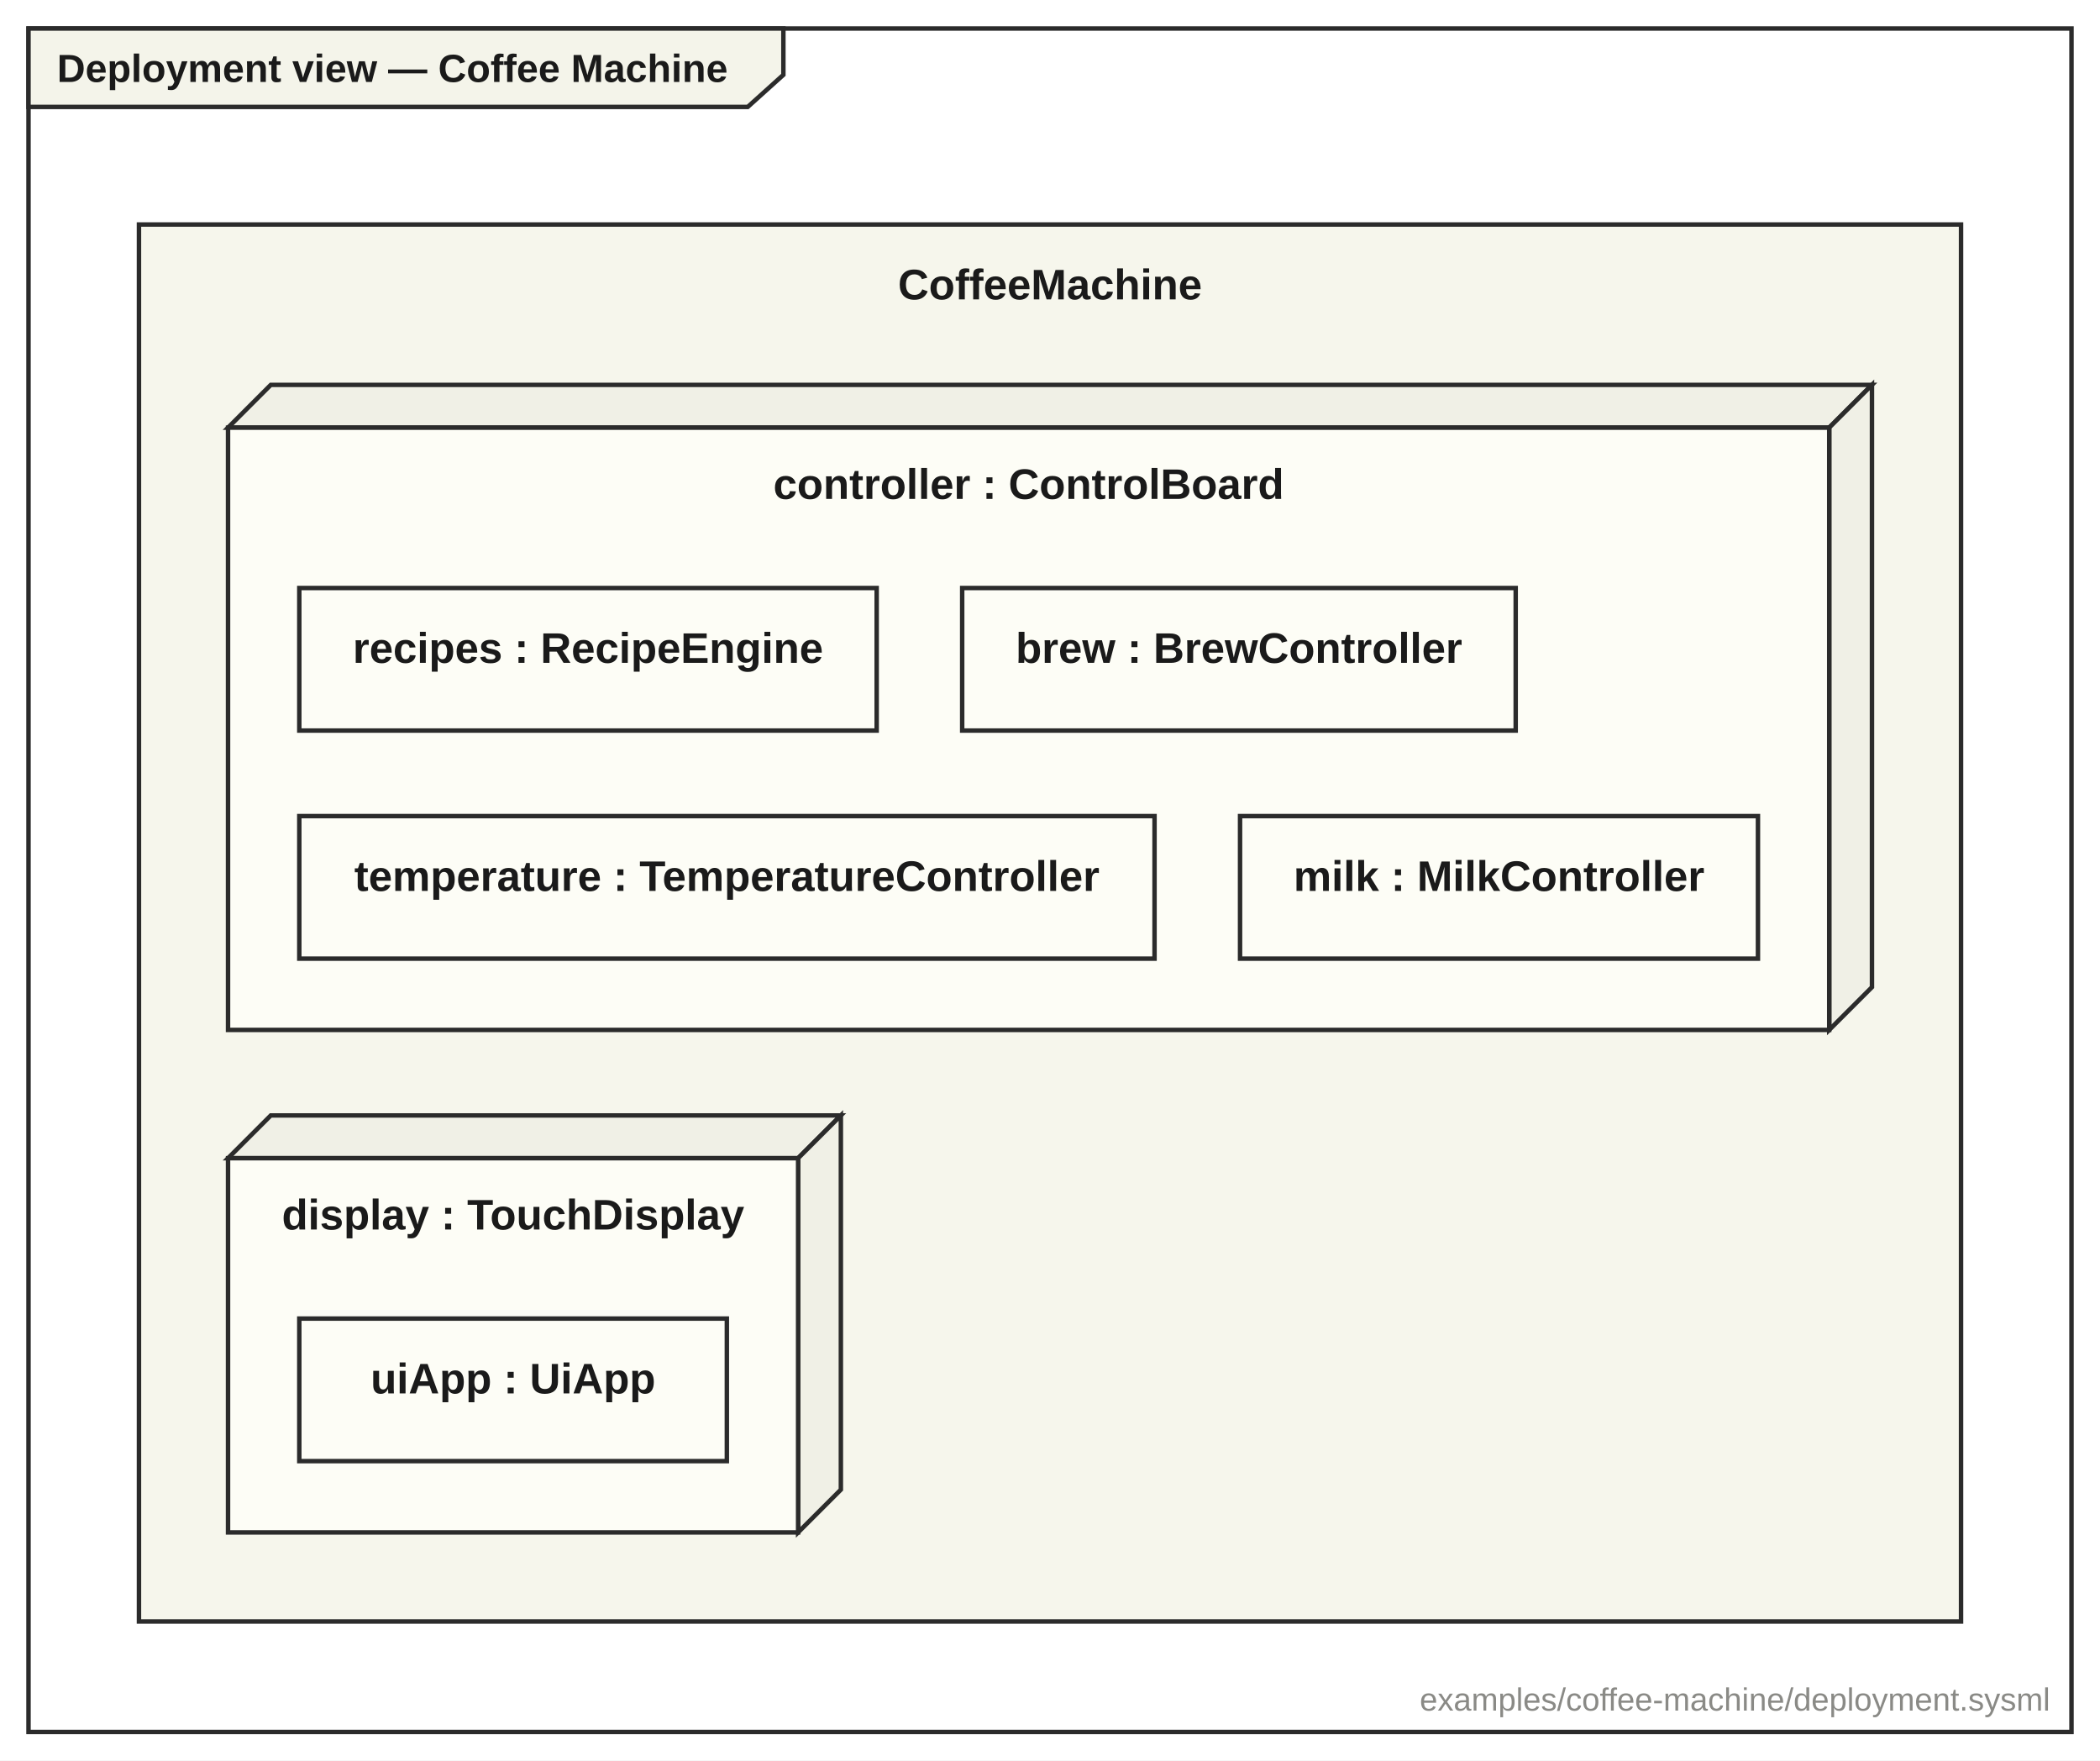
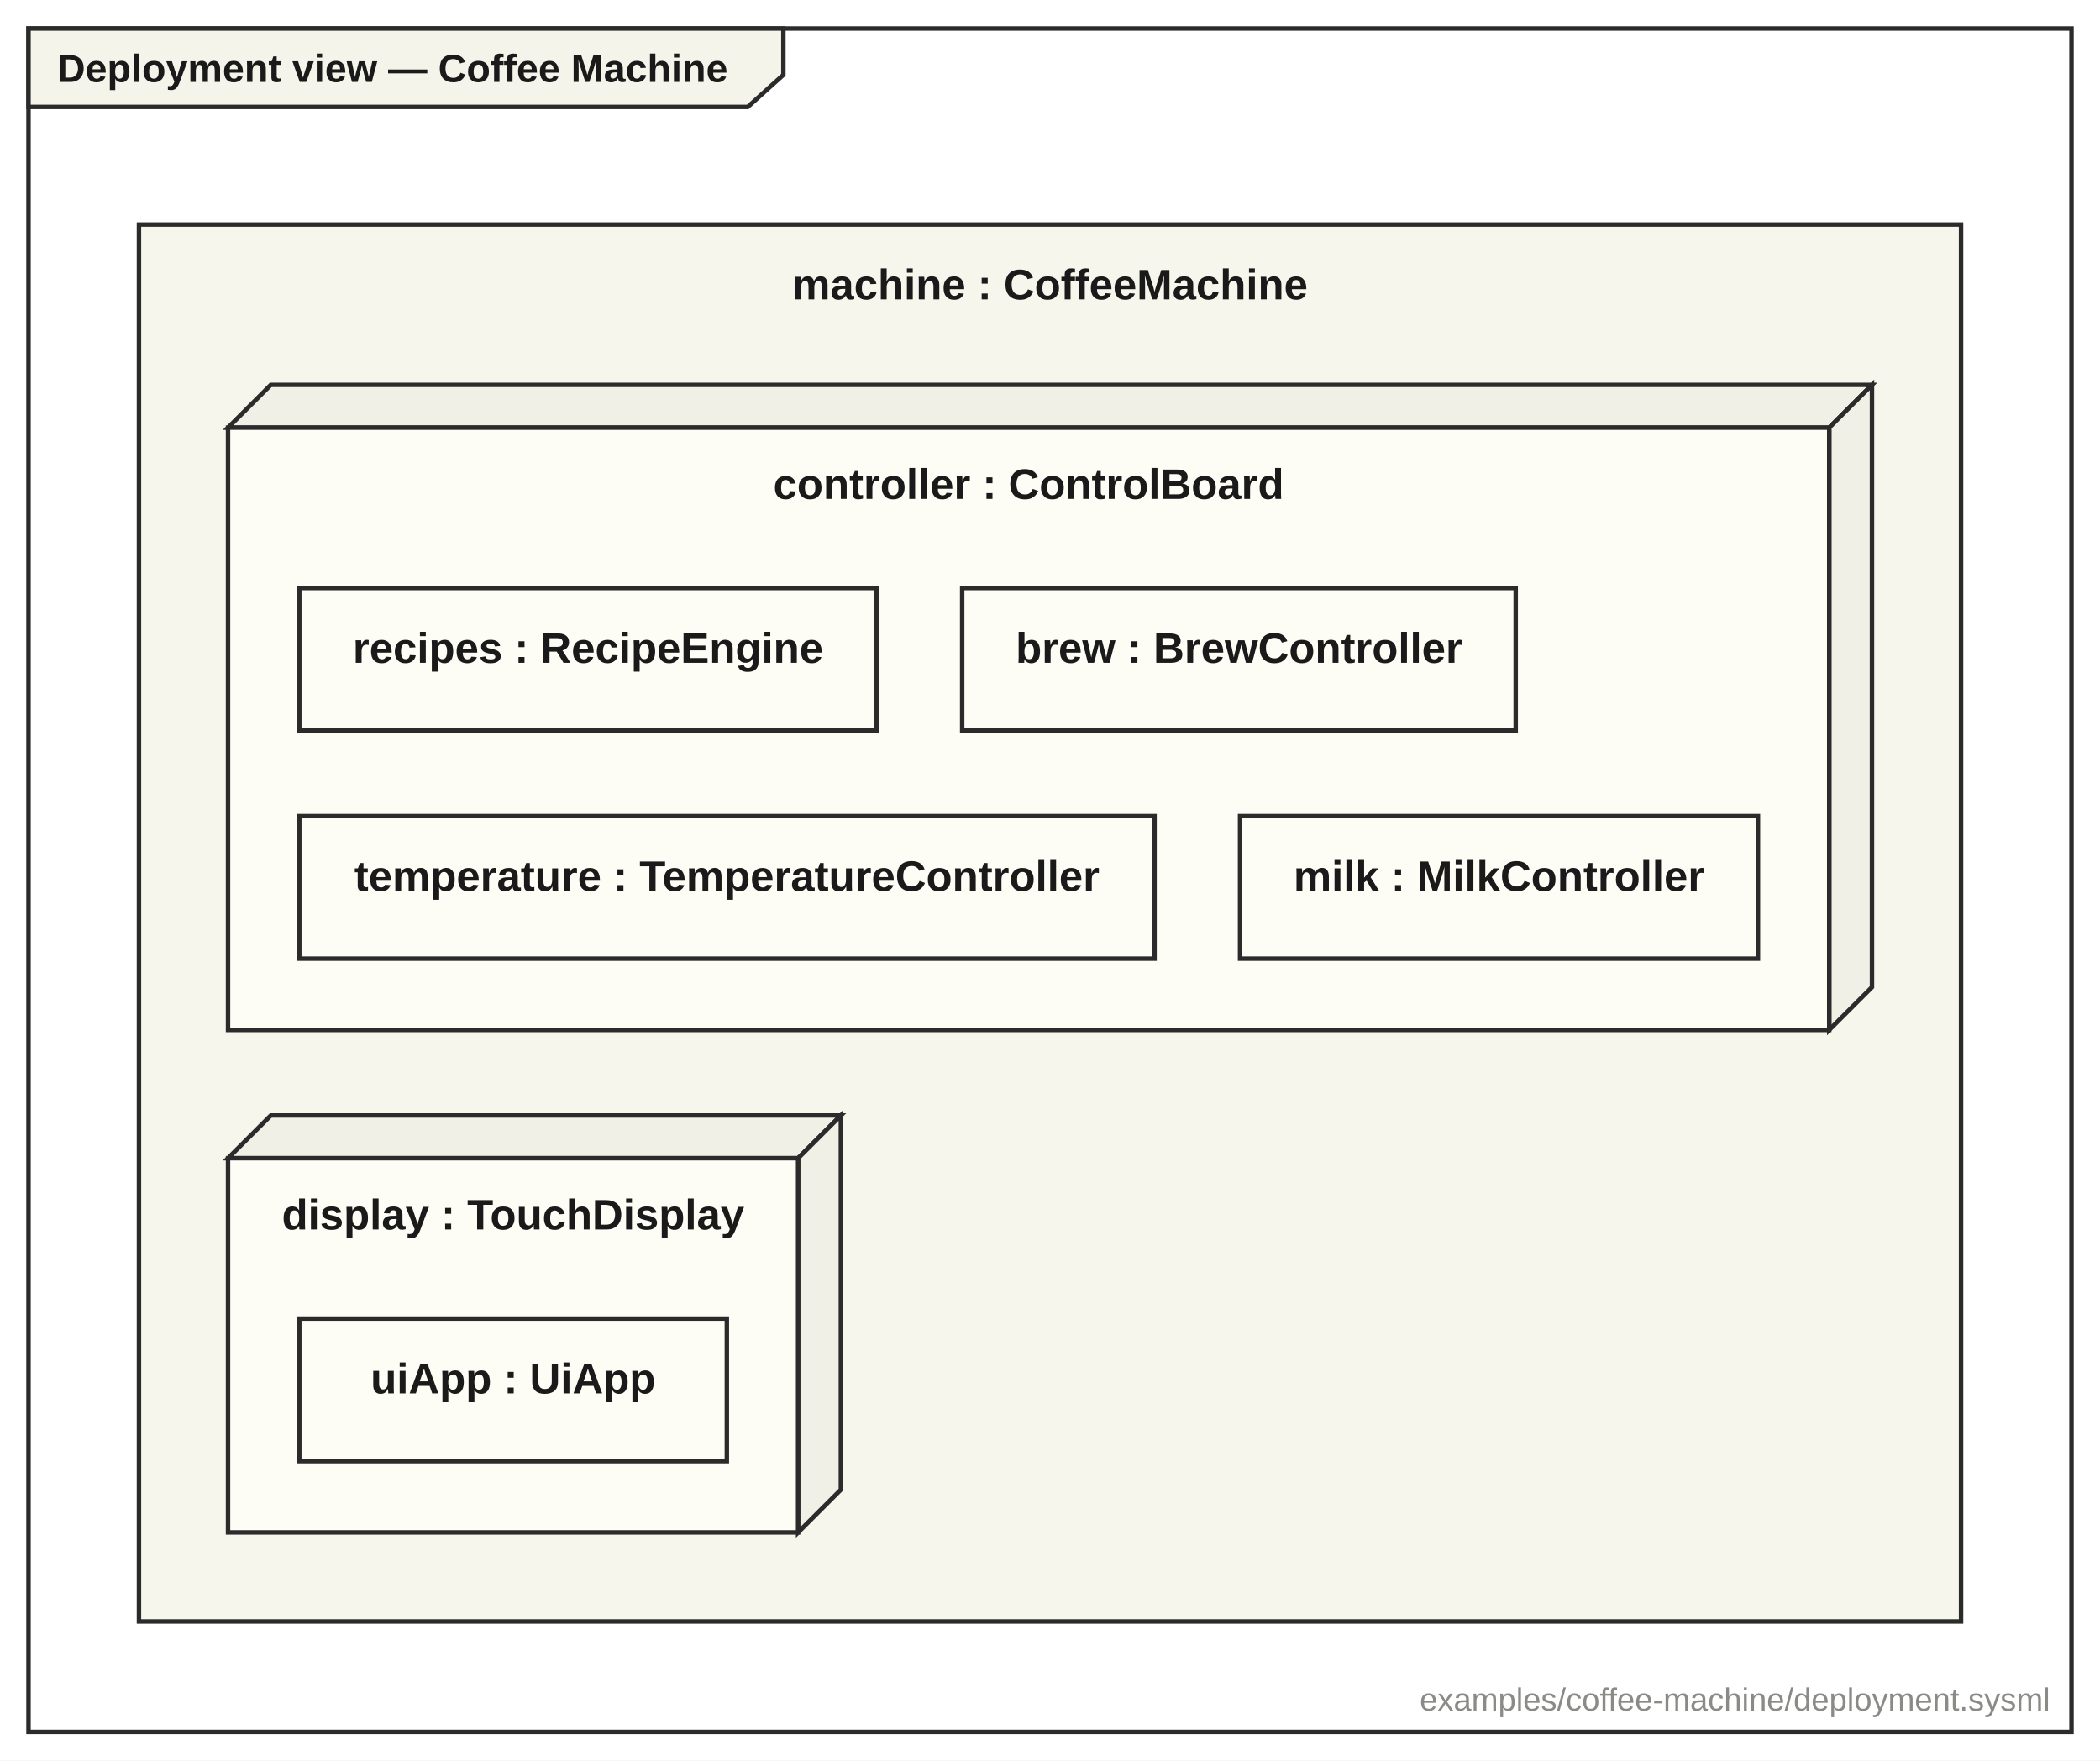
<svg xmlns="http://www.w3.org/2000/svg" width="589.392" height="494" viewBox="0 0 589.392 494" font-family="Arial, Helvetica, Segoe UI, sans-serif">
  <defs>
    <marker id="triangle" markerWidth="14" markerHeight="12" refX="12" refY="5" orient="auto-start-reverse" markerUnits="userSpaceOnUse">
      <path d="M0,0 L12,5 L0,10 z" fill="white" stroke="#2b2b2b" stroke-width="1.25" />
    </marker>
    <marker id="diamond" markerWidth="18" markerHeight="12" refX="15" refY="5" orient="auto-start-reverse" markerUnits="userSpaceOnUse">
      <path d="M1,5 L8,1 L15,5 L8,9 z" fill="#2b2b2b" stroke="#2b2b2b" />
    </marker>
    <marker id="openArrow" markerWidth="12" markerHeight="12" refX="10" refY="5" orient="auto" markerUnits="userSpaceOnUse">
      <path d="M0,0 L10,5 L0,10" fill="none" stroke="#2b2b2b" stroke-width="1.25" />
    </marker>
  </defs>
  <rect x="0" y="0" width="589.392" height="494" fill="white" />
  <rect x="8" y="8" width="573.392" height="478" fill="none" stroke="#2b2b2b" stroke-width="1.25" />
  <path d="M8,8 L8,30 L209.865,30 L219.865,21 L219.865,8 Z" fill="#f4f4ea" stroke="#2b2b2b" stroke-width="1.25" />
  <text x="16" y="23" font-size="11" font-weight="600" fill="#1a1a1a">Deployment view — Coffee Machine</text>
  <text x="575.392" y="480" text-anchor="end" font-size="9" fill="#8a8a86">examples/coffee-machine/deployment.sysml</text>
  <g>
    <rect x="39" y="63" width="511.392" height="392" fill="#f6f6ec" stroke="#2b2b2b" stroke-width="1.25" />
-     <text x="294.696" y="84" text-anchor="middle" font-size="12" font-weight="600" fill="#1a1a1a">CoffeeMachine</text>
+     <text x="294.696" y="84" text-anchor="middle" font-size="12" font-weight="600" fill="#1a1a1a">machine : CoffeeMachine</text>
  </g>
  <g>
    <polygon points="64,120 76,108 525.392,108 513.392,120" fill="#f0f0e6" stroke="#2b2b2b" stroke-width="1.25" />
    <polygon points="513.392,120 525.392,108 525.392,277 513.392,289" fill="#f0f0e6" stroke="#2b2b2b" stroke-width="1.25" />
    <rect x="64" y="120" width="449.392" height="169" fill="#fdfdf6" stroke="#2b2b2b" stroke-width="1.25" />
    <text x="288.696" y="140" text-anchor="middle" font-size="12" font-weight="600" fill="#1a1a1a">controller : ControlBoard</text>
  </g>
  <g>
    <rect x="84" y="165" width="162.048" height="40" fill="#fdfdf6" stroke="#2b2b2b" stroke-width="1.25" />
    <text x="165.024" y="186" text-anchor="middle" font-size="12" font-weight="600" fill="#1a1a1a">recipes : RecipeEngine</text>
  </g>
  <g>
    <rect x="270.048" y="165" width="155.352" height="40" fill="#fdfdf6" stroke="#2b2b2b" stroke-width="1.25" />
    <text x="347.724" y="186" text-anchor="middle" font-size="12" font-weight="600" fill="#1a1a1a">brew : BrewController</text>
  </g>
  <g>
    <rect x="84" y="229" width="240.036" height="40" fill="#fdfdf6" stroke="#2b2b2b" stroke-width="1.25" />
    <text x="204.018" y="250" text-anchor="middle" font-size="12" font-weight="600" fill="#1a1a1a">temperature : TemperatureController</text>
  </g>
  <g>
    <rect x="348.036" y="229" width="145.356" height="40" fill="#fdfdf6" stroke="#2b2b2b" stroke-width="1.25" />
    <text x="420.714" y="250" text-anchor="middle" font-size="12" font-weight="600" fill="#1a1a1a">milk : MilkController</text>
  </g>
  <g>
    <polygon points="64,325 76,313 236,313 224,325" fill="#f0f0e6" stroke="#2b2b2b" stroke-width="1.25" />
    <polygon points="224,325 236,313 236,418 224,430" fill="#f0f0e6" stroke="#2b2b2b" stroke-width="1.25" />
    <rect x="64" y="325" width="160" height="105" fill="#fdfdf6" stroke="#2b2b2b" stroke-width="1.25" />
    <text x="144" y="345" text-anchor="middle" font-size="12" font-weight="600" fill="#1a1a1a">display : TouchDisplay</text>
  </g>
  <g>
    <rect x="84" y="370" width="120" height="40" fill="#fdfdf6" stroke="#2b2b2b" stroke-width="1.25" />
    <text x="144" y="391" text-anchor="middle" font-size="12" font-weight="600" fill="#1a1a1a">uiApp : UiApp</text>
  </g>
</svg>
